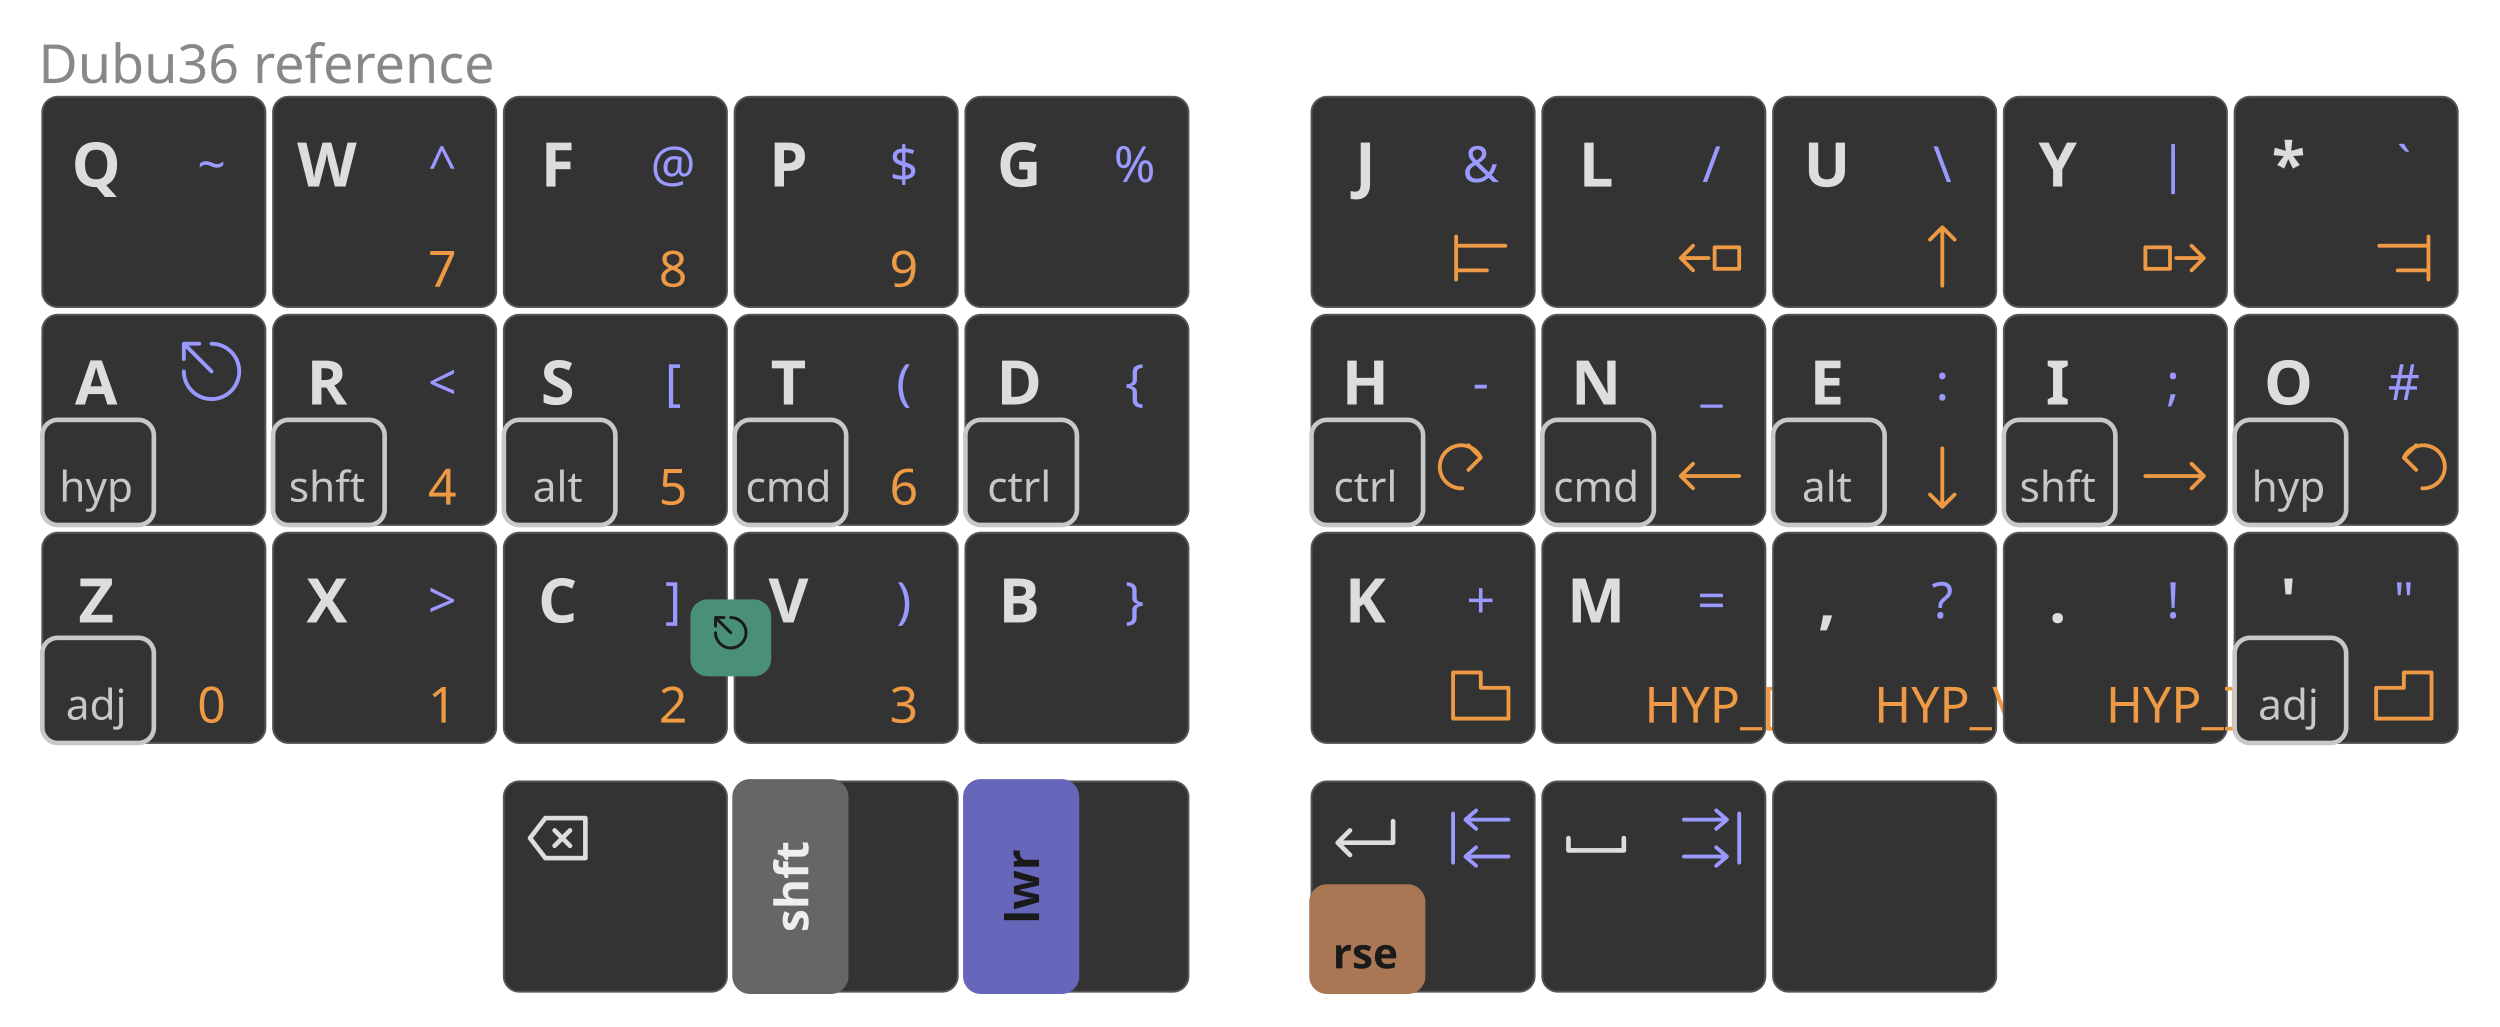
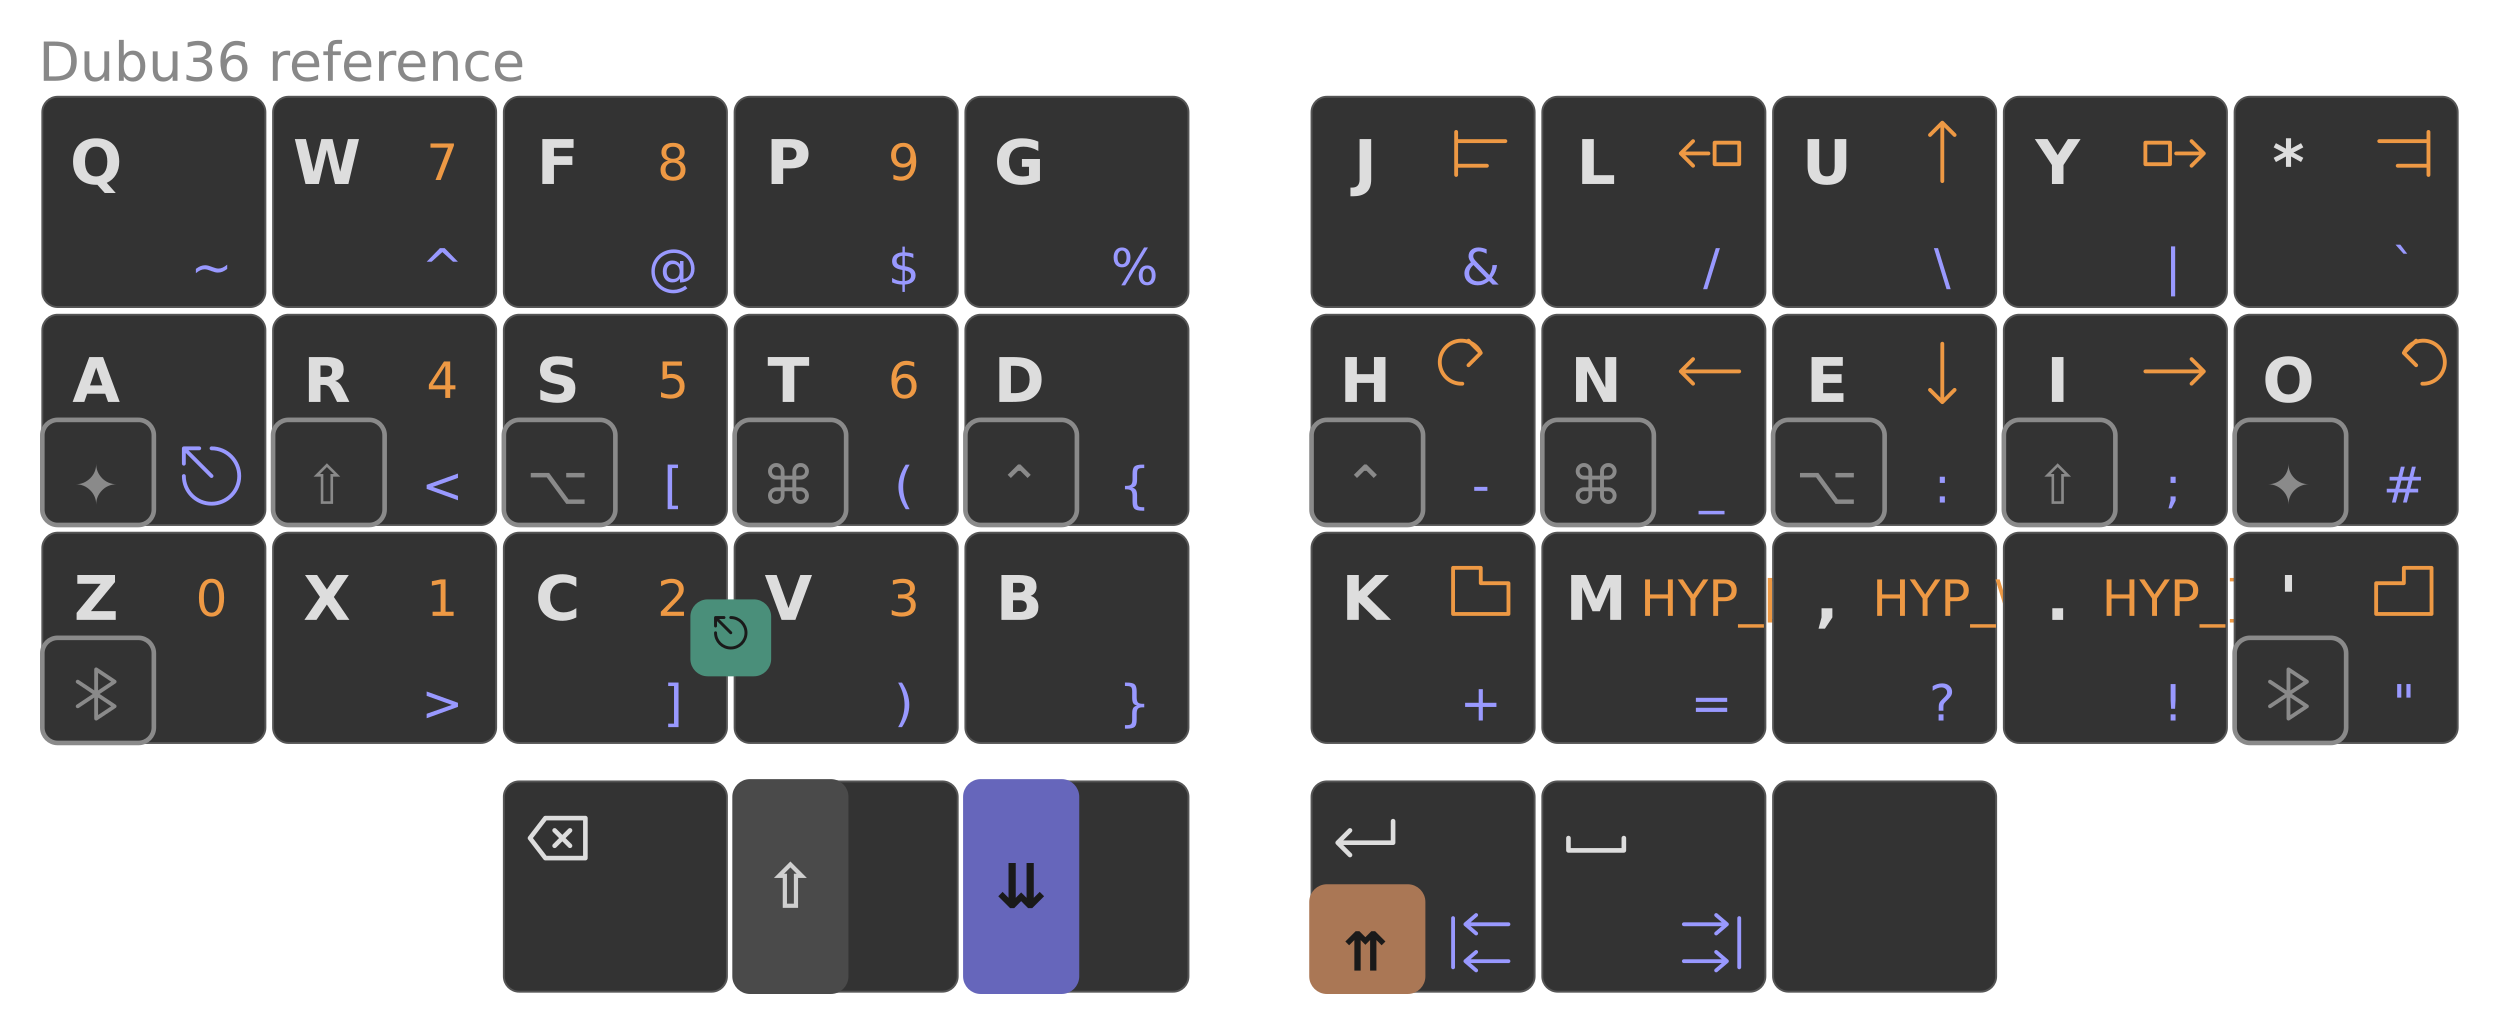
<svg xmlns="http://www.w3.org/2000/svg" class="keymap" width="650" height="267" viewBox="-10 -24 650.0 266.68">
-   <style>svg.keymap { background: #1e1e2e; font-family: sans-serif; }
+   <style>/* Cairo has no font fallback; DejaVu Sans has ⌘ ⌥ ⌃ ⇧ ✦ ⇊ ⇈. */
+     svg.keymap { background: #1e1e2e;
+                  font-family: "DejaVu Sans", "Segoe UI Symbol",
+                               "Apple Symbols", sans-serif; }
    rect.keycap { fill: #333333; stroke: #555555; stroke-width: 0.5px; }
    text { fill: #c8c8c8; text-anchor: middle; dominant-baseline: central; }
    text.base { font-size: 16px; font-weight: 600; fill: #dddddd; }
    text.hold { font-size: 11px; }
    text.sym { font-size: 13px; fill: #9999ff; }
    text.num { font-size: 13px; fill: #ee9944; }
    text.oneshot { font-size: 12px; font-weight: 600; }
    use.glyph { fill: none; stroke: #c8c8c8; stroke-width: 2.5px;
                stroke-linecap: round; stroke-linejoin: round; }
    use.glyph.base { stroke: #dddddd; stroke-width: 3px; }
    use.glyph.sym { stroke: #9999ff; }
    use.glyph.num { stroke: #ee9944; }
+     use.glyph.hold.tap-preferred.mod { stroke: #8a8a8a; }
+     use.glyph.hold.hold-preferred.mod, use.glyph.oneshot.mod { stroke: #d0d0d0; }
+     use.glyph.hold.hold-preferred.sym, use.glyph.oneshot.sym,
+     use.glyph.hold.hold-preferred.nav, use.glyph.oneshot.nav { stroke: #1a1a1a; }
+     use.glyph.hold.tap-preferred.sym { stroke: #9999ff; }
+     use.glyph.hold.tap-preferred.nav { stroke: #ee9944; }
    rect.hold-box { stroke-width: 1.2px; }
-     rect.hold-box.tap-preferred.mod { fill: none; stroke: #c8c8c8; }
+     rect.hold-box.tap-preferred.mod { fill: none; stroke: #8a8a8a; }
    rect.hold-box.tap-preferred.sym { fill: none; stroke: #9999ff; }
    rect.hold-box.tap-preferred.nav { fill: none; stroke: #ee9944; }
-     rect.hold-box.hold-preferred.mod { fill: #666666; stroke: #666666; }
+     rect.hold-box.hold-preferred.mod { fill: #4a4a4a; stroke: #4a4a4a; }
    rect.hold-box.hold-preferred.sym { fill: #6666bb; stroke: #6666bb; }
    rect.hold-box.hold-preferred.nav { fill: #aa7755; stroke: #aa7755; }
-     rect.hold-box.oneshot.mod { fill: #666666; stroke: #666666; }
+     rect.hold-box.oneshot.mod { fill: #4a4a4a; stroke: #4a4a4a; }
    rect.hold-box.oneshot.sym { fill: #6666bb; stroke: #6666bb; }
    rect.hold-box.oneshot.nav { fill: #aa7755; stroke: #aa7755; }
-     text.hold.hold-preferred.mod, text.oneshot.mod { fill: #eeeeee; font-weight: 700; }
+     text.hold.hold-preferred.mod, text.oneshot.mod { fill: #d0d0d0; font-weight: 700; }
    text.hold.hold-preferred.sym, text.oneshot.sym,
    text.hold.hold-preferred.nav, text.oneshot.nav { fill: #1a1a1a; font-weight: 700; }
-     text.hold.tap-preferred { fill: #c8c8c8; }
+     text.hold.tap-preferred { fill: #8a8a8a; }
+     text.hold.symbol { font-size: 14px; }
+     text.oneshot.symbol { font-size: 16px; }
    text.title { font-size: 14px; fill: #888888; text-anchor: start; }
    rect.combo-badge { fill: #4a8f7a; stroke: #4a8f7a; }
    use.glyph.combo { stroke: #1a1a1a; stroke-width: 3.5px; }
    text.combo { font-size: 9px; font-weight: 700; fill: #1a1a1a; }</style>
  <defs>
    <path id="glyph_backspace" class="symbol" transform="scale(0.4) translate(-24,-30)" d="M22,19l10,10 M22,29l10-10 M6,24l10,13h26v-26h-26z" />
    <path id="glyph_delete-word" class="symbol" transform="scale(0.4) translate(-24,-30)" d="M22,19l10,10 M22,29l10-10 M6,24l10,13h26v-26h-26z M6,17l-6,7,6,7" />
    <path id="glyph_return" class="symbol" transform="scale(0.4) translate(-24,-30)" d="M42,13V27H6 m8-8l-8,8l8,8" />
    <path id="glyph_space" class="symbol" transform="scale(0.4) translate(-24,-30)" d="M42,24V32H6V24" />
    <path id="glyph_escape" class="symbol" transform="scale(0.4) translate(-24,-30)" d="M24,24l-18-18 m0,10v-10h10 M24,6A18,18,0,1,1,6,24" />
    <path id="glyph_up" class="symbol" transform="scale(0.4) translate(-24,-30)" d="M24,42v-36 m-8,6l8-8l8,8" />
    <path id="glyph_down" class="symbol" transform="scale(0.4) translate(-24,-30)" d="M24,6v36 m-8,-6l8,8l8-8" />
    <path id="glyph_left" class="symbol" transform="scale(0.4) translate(-24,-30)" d="M42,24h-36 m6-8l-8,8l8,8" />
    <path id="glyph_right" class="symbol" transform="scale(0.4) translate(-24,-30)" d="M6,24h36 m-6-8l8,8l-8,8" />
    <path id="glyph_tab" class="symbol" transform="scale(0.4) translate(-24,-30)" d="M6,12H32m-5-6l7,6l-7,6 M6,36H32m-5-6l7,6l-7,6 M42,8v32" />
    <path id="glyph_btab" class="symbol" transform="scale(0.4) translate(-24,-30)" d="M42,12H16m5-6l-7,6l7,6 M42,36H16m5-6l-7,6l7,6 M6,8v32" />
    <path id="glyph_home" class="symbol" transform="scale(0.4) translate(-24,-30)" d="M8,10v28 M8,16h32 M8,32h20" />
    <path id="glyph_end" class="symbol" transform="scale(0.4) translate(-24,-30)" d="M40,10v28 M8,16h32 M20,32h20" />
    <path id="glyph_word-left" class="symbol" transform="scale(0.4) translate(-24,-30)" d="M22,24h-16m6-8l-8,8l8,8 M26,17h16v14h-16z" />
    <path id="glyph_word-right" class="symbol" transform="scale(0.4) translate(-24,-30)" d="M6,17h16v14h-16z M26,24h16m-6-8l8,8l-8,8" />
    <path id="glyph_hist-back" class="symbol" transform="scale(0.4) translate(-24,-30)" d="M36,32A14,14 0 1 0 24,12m8-8l-8,8l8,8" />
    <path id="glyph_hist-fwd" class="symbol" transform="scale(0.4) translate(-24,-30)" d="M12,32A14,14 0 1 1 24,12m-8-8l8,8l-8,8" />
    <path id="glyph_app-tab-prev" class="symbol" transform="scale(0.4) translate(-24,-30)" d="M6,10h18v10h18v20H6z" />
    <path id="glyph_app-tab-next" class="symbol" transform="scale(0.4) translate(-24,-30)" d="M6,20h18v-10h18v30H6z" />
+     <path id="glyph_bluetooth" class="symbol" transform="scale(0.4) translate(-24,-30)" d="M12,16 L36,32 L24,40 L24,8 L36,16 L12,32" />
  </defs>
  <text class="title" x="0" y="-8">Dubu36 reference</text>
  <g transform="translate(0.00,0.00)">
    <rect class="keycap" x="1.0" y="1.0" width="58.0" height="54.67" rx="4.0" ry="4.0" />
    <text class="base" x="15.0" y="18.134">Q</text>
-     <text class="sym" x="45.0" y="18.134">~</text>
+     <text class="sym" x="45.0" y="45.336">~</text>
  </g>
  <g transform="translate(60.00,0.00)">
    <rect class="keycap" x="1.0" y="1.0" width="58.0" height="54.67" rx="4.0" ry="4.0" />
    <text class="base" x="15.0" y="18.134">W</text>
-     <text class="sym" x="45.0" y="18.134">^</text>
-     <text class="num" x="45.0" y="45.336">7</text>
+     <text class="num" x="45.0" y="18.134">7</text>
+     <text class="sym" x="45.0" y="45.336">^</text>
  </g>
  <g transform="translate(120.00,0.00)">
    <rect class="keycap" x="1.0" y="1.0" width="58.0" height="54.67" rx="4.0" ry="4.0" />
    <text class="base" x="15.0" y="18.134">F</text>
-     <text class="sym" x="45.0" y="18.134">@</text>
-     <text class="num" x="45.0" y="45.336">8</text>
+     <text class="num" x="45.0" y="18.134">8</text>
+     <text class="sym" x="45.0" y="45.336">@</text>
  </g>
  <g transform="translate(180.00,0.00)">
    <rect class="keycap" x="1.0" y="1.0" width="58.0" height="54.67" rx="4.0" ry="4.0" />
    <text class="base" x="15.0" y="18.134">P</text>
-     <text class="sym" x="45.0" y="18.134">$</text>
-     <text class="num" x="45.0" y="45.336">9</text>
+     <text class="num" x="45.0" y="18.134">9</text>
+     <text class="sym" x="45.0" y="45.336">$</text>
  </g>
  <g transform="translate(240.00,0.00)">
    <rect class="keycap" x="1.0" y="1.0" width="58.0" height="54.67" rx="4.0" ry="4.0" />
    <text class="base" x="15.0" y="18.134">G</text>
-     <text class="sym" x="45.0" y="18.134">%</text>
+     <text class="sym" x="45.0" y="45.336">%</text>
  </g>
  <g transform="translate(330.00,0.00)">
    <rect class="keycap" x="1.0" y="1.0" width="58.0" height="54.67" rx="4.0" ry="4.0" />
    <text class="base" x="15.0" y="18.134">J</text>
-     <text class="sym" x="45.0" y="18.134">&amp;</text>
-     <use class="glyph num" href="#glyph_home" x="45.0" y="45.336" />
+     <use class="glyph num" href="#glyph_home" x="45.0" y="18.134" />
+     <text class="sym" x="45.0" y="45.336">&amp;</text>
  </g>
  <g transform="translate(390.00,0.00)">
    <rect class="keycap" x="1.0" y="1.0" width="58.0" height="54.67" rx="4.0" ry="4.0" />
    <text class="base" x="15.0" y="18.134">L</text>
-     <text class="sym" x="45.0" y="18.134">/</text>
-     <use class="glyph num" href="#glyph_word-left" x="45.0" y="45.336" />
+     <use class="glyph num" href="#glyph_word-left" x="45.0" y="18.134" />
+     <text class="sym" x="45.0" y="45.336">/</text>
  </g>
  <g transform="translate(450.00,0.00)">
    <rect class="keycap" x="1.0" y="1.0" width="58.0" height="54.67" rx="4.0" ry="4.0" />
    <text class="base" x="15.0" y="18.134">U</text>
-     <text class="sym" x="45.0" y="18.134">\</text>
-     <use class="glyph num" href="#glyph_up" x="45.0" y="45.336" />
+     <use class="glyph num" href="#glyph_up" x="45.0" y="18.134" />
+     <text class="sym" x="45.0" y="45.336">\</text>
  </g>
  <g transform="translate(510.00,0.00)">
    <rect class="keycap" x="1.0" y="1.0" width="58.0" height="54.67" rx="4.0" ry="4.0" />
    <text class="base" x="15.0" y="18.134">Y</text>
-     <text class="sym" x="45.0" y="18.134">|</text>
-     <use class="glyph num" href="#glyph_word-right" x="45.0" y="45.336" />
+     <use class="glyph num" href="#glyph_word-right" x="45.0" y="18.134" />
+     <text class="sym" x="45.0" y="45.336">|</text>
  </g>
  <g transform="translate(570.00,0.00)">
    <rect class="keycap" x="1.0" y="1.0" width="58.0" height="54.67" rx="4.0" ry="4.0" />
    <text class="base" x="15.0" y="18.134">*</text>
-     <text class="sym" x="45.0" y="18.134">`</text>
-     <use class="glyph num" href="#glyph_end" x="45.0" y="45.336" />
+     <use class="glyph num" href="#glyph_end" x="45.0" y="18.134" />
+     <text class="sym" x="45.0" y="45.336">`</text>
  </g>
  <g transform="translate(0.00,56.67)">
    <rect class="keycap" x="1.0" y="1.0" width="58.0" height="54.67" rx="4.0" ry="4.0" />
    <rect class="hold-box tap-preferred mod" x="1.0" y="28.335" width="29.0" height="27.335" rx="4.0" ry="4.0" />
    <text class="base" x="15.0" y="18.134">A</text>
-     <text class="hold tap-preferred mod" x="15.0" y="45.336">hyp</text>
-     <use class="glyph sym" href="#glyph_escape" x="45.0" y="18.134" />
+     <text class="hold tap-preferred mod symbol" x="15.0" y="45.336">✦</text>
+     <use class="glyph sym" href="#glyph_escape" x="45.0" y="45.336" />
  </g>
  <g transform="translate(60.00,56.67)">
    <rect class="keycap" x="1.0" y="1.0" width="58.0" height="54.67" rx="4.0" ry="4.0" />
    <rect class="hold-box tap-preferred mod" x="1.0" y="28.335" width="29.0" height="27.335" rx="4.0" ry="4.0" />
    <text class="base" x="15.0" y="18.134">R</text>
-     <text class="hold tap-preferred mod" x="15.0" y="45.336">shft</text>
-     <text class="sym" x="45.0" y="18.134">&lt;</text>
-     <text class="num" x="45.0" y="45.336">4</text>
+     <text class="hold tap-preferred mod symbol" x="15.0" y="45.336">⇧</text>
+     <text class="num" x="45.0" y="18.134">4</text>
+     <text class="sym" x="45.0" y="45.336">&lt;</text>
  </g>
  <g transform="translate(120.00,56.67)">
    <rect class="keycap" x="1.0" y="1.0" width="58.0" height="54.67" rx="4.0" ry="4.0" />
    <rect class="hold-box tap-preferred mod" x="1.0" y="28.335" width="29.0" height="27.335" rx="4.0" ry="4.0" />
    <text class="base" x="15.0" y="18.134">S</text>
-     <text class="hold tap-preferred mod" x="15.0" y="45.336">alt</text>
-     <text class="sym" x="45.0" y="18.134">[</text>
-     <text class="num" x="45.0" y="45.336">5</text>
+     <text class="hold tap-preferred mod symbol" x="15.0" y="45.336">⌥</text>
+     <text class="num" x="45.0" y="18.134">5</text>
+     <text class="sym" x="45.0" y="45.336">[</text>
  </g>
  <g transform="translate(180.00,56.67)">
    <rect class="keycap" x="1.0" y="1.0" width="58.0" height="54.67" rx="4.0" ry="4.0" />
    <rect class="hold-box tap-preferred mod" x="1.0" y="28.335" width="29.0" height="27.335" rx="4.0" ry="4.0" />
    <text class="base" x="15.0" y="18.134">T</text>
-     <text class="hold tap-preferred mod" x="15.0" y="45.336">cmd</text>
-     <text class="sym" x="45.0" y="18.134">(</text>
-     <text class="num" x="45.0" y="45.336">6</text>
+     <text class="hold tap-preferred mod symbol" x="15.0" y="45.336">⌘</text>
+     <text class="num" x="45.0" y="18.134">6</text>
+     <text class="sym" x="45.0" y="45.336">(</text>
  </g>
  <g transform="translate(240.00,56.67)">
    <rect class="keycap" x="1.0" y="1.0" width="58.0" height="54.67" rx="4.0" ry="4.0" />
    <rect class="hold-box tap-preferred mod" x="1.0" y="28.335" width="29.0" height="27.335" rx="4.0" ry="4.0" />
    <text class="base" x="15.0" y="18.134">D</text>
-     <text class="hold tap-preferred mod" x="15.0" y="45.336">ctrl</text>
-     <text class="sym" x="45.0" y="18.134">{</text>
+     <text class="hold tap-preferred mod symbol" x="15.0" y="45.336">⌃</text>
+     <text class="sym" x="45.0" y="45.336">{</text>
  </g>
  <g transform="translate(330.00,56.67)">
    <rect class="keycap" x="1.0" y="1.0" width="58.0" height="54.67" rx="4.0" ry="4.0" />
    <rect class="hold-box tap-preferred mod" x="1.0" y="28.335" width="29.0" height="27.335" rx="4.0" ry="4.0" />
    <text class="base" x="15.0" y="18.134">H</text>
-     <text class="hold tap-preferred mod" x="15.0" y="45.336">ctrl</text>
-     <text class="sym" x="45.0" y="18.134">-</text>
-     <use class="glyph num" href="#glyph_hist-fwd" x="45.0" y="45.336" />
+     <text class="hold tap-preferred mod symbol" x="15.0" y="45.336">⌃</text>
+     <use class="glyph num" href="#glyph_hist-fwd" x="45.0" y="18.134" />
+     <text class="sym" x="45.0" y="45.336">-</text>
  </g>
  <g transform="translate(390.00,56.67)">
    <rect class="keycap" x="1.0" y="1.0" width="58.0" height="54.67" rx="4.0" ry="4.0" />
    <rect class="hold-box tap-preferred mod" x="1.0" y="28.335" width="29.0" height="27.335" rx="4.0" ry="4.0" />
    <text class="base" x="15.0" y="18.134">N</text>
-     <text class="hold tap-preferred mod" x="15.0" y="45.336">cmd</text>
-     <text class="sym" x="45.0" y="18.134">_</text>
-     <use class="glyph num" href="#glyph_left" x="45.0" y="45.336" />
+     <text class="hold tap-preferred mod symbol" x="15.0" y="45.336">⌘</text>
+     <use class="glyph num" href="#glyph_left" x="45.0" y="18.134" />
+     <text class="sym" x="45.0" y="45.336">_</text>
  </g>
  <g transform="translate(450.00,56.67)">
    <rect class="keycap" x="1.0" y="1.0" width="58.0" height="54.67" rx="4.0" ry="4.0" />
    <rect class="hold-box tap-preferred mod" x="1.0" y="28.335" width="29.0" height="27.335" rx="4.0" ry="4.0" />
    <text class="base" x="15.0" y="18.134">E</text>
-     <text class="hold tap-preferred mod" x="15.0" y="45.336">alt</text>
-     <text class="sym" x="45.0" y="18.134">:</text>
-     <use class="glyph num" href="#glyph_down" x="45.0" y="45.336" />
+     <text class="hold tap-preferred mod symbol" x="15.0" y="45.336">⌥</text>
+     <use class="glyph num" href="#glyph_down" x="45.0" y="18.134" />
+     <text class="sym" x="45.0" y="45.336">:</text>
  </g>
  <g transform="translate(510.00,56.67)">
    <rect class="keycap" x="1.0" y="1.0" width="58.0" height="54.67" rx="4.0" ry="4.0" />
    <rect class="hold-box tap-preferred mod" x="1.0" y="28.335" width="29.0" height="27.335" rx="4.0" ry="4.0" />
    <text class="base" x="15.0" y="18.134">I</text>
-     <text class="hold tap-preferred mod" x="15.0" y="45.336">shft</text>
-     <text class="sym" x="45.0" y="18.134">;</text>
-     <use class="glyph num" href="#glyph_right" x="45.0" y="45.336" />
+     <text class="hold tap-preferred mod symbol" x="15.0" y="45.336">⇧</text>
+     <use class="glyph num" href="#glyph_right" x="45.0" y="18.134" />
+     <text class="sym" x="45.0" y="45.336">;</text>
  </g>
  <g transform="translate(570.00,56.67)">
    <rect class="keycap" x="1.0" y="1.0" width="58.0" height="54.67" rx="4.0" ry="4.0" />
    <rect class="hold-box tap-preferred mod" x="1.0" y="28.335" width="29.0" height="27.335" rx="4.0" ry="4.0" />
    <text class="base" x="15.0" y="18.134">O</text>
-     <text class="hold tap-preferred mod" x="15.0" y="45.336">hyp</text>
-     <text class="sym" x="45.0" y="18.134">#</text>
-     <use class="glyph num" href="#glyph_hist-back" x="45.0" y="45.336" />
+     <text class="hold tap-preferred mod symbol" x="15.0" y="45.336">✦</text>
+     <use class="glyph num" href="#glyph_hist-back" x="45.0" y="18.134" />
+     <text class="sym" x="45.0" y="45.336">#</text>
  </g>
  <g transform="translate(0.00,113.34)">
    <rect class="keycap" x="1.0" y="1.0" width="58.0" height="54.67" rx="4.0" ry="4.0" />
    <rect class="hold-box tap-preferred mod" x="1.0" y="28.335" width="29.0" height="27.335" rx="4.0" ry="4.0" />
    <text class="base" x="15.0" y="18.134">Z</text>
-     <text class="hold tap-preferred mod" x="15.0" y="45.336">adj</text>
-     <text class="num" x="45.0" y="45.336">0</text>
+     <use class="glyph hold tap-preferred mod" href="#glyph_bluetooth" x="15.0" y="45.336" />
+     <text class="num" x="45.0" y="18.134">0</text>
  </g>
  <g transform="translate(60.00,113.34)">
    <rect class="keycap" x="1.0" y="1.0" width="58.0" height="54.67" rx="4.0" ry="4.0" />
    <text class="base" x="15.0" y="18.134">X</text>
-     <text class="sym" x="45.0" y="18.134">&gt;</text>
-     <text class="num" x="45.0" y="45.336">1</text>
+     <text class="num" x="45.0" y="18.134">1</text>
+     <text class="sym" x="45.0" y="45.336">&gt;</text>
  </g>
  <g transform="translate(120.00,113.34)">
    <rect class="keycap" x="1.0" y="1.0" width="58.0" height="54.67" rx="4.0" ry="4.0" />
    <text class="base" x="15.0" y="18.134">C</text>
-     <text class="sym" x="45.0" y="18.134">]</text>
-     <text class="num" x="45.0" y="45.336">2</text>
+     <text class="num" x="45.0" y="18.134">2</text>
+     <text class="sym" x="45.0" y="45.336">]</text>
  </g>
  <g transform="translate(180.00,113.34)">
    <rect class="keycap" x="1.0" y="1.0" width="58.0" height="54.67" rx="4.0" ry="4.0" />
    <text class="base" x="15.0" y="18.134">V</text>
-     <text class="sym" x="45.0" y="18.134">)</text>
-     <text class="num" x="45.0" y="45.336">3</text>
+     <text class="num" x="45.0" y="18.134">3</text>
+     <text class="sym" x="45.0" y="45.336">)</text>
  </g>
  <g transform="translate(240.00,113.34)">
    <rect class="keycap" x="1.0" y="1.0" width="58.0" height="54.67" rx="4.0" ry="4.0" />
    <text class="base" x="15.0" y="18.134">B</text>
-     <text class="sym" x="45.0" y="18.134">}</text>
+     <text class="sym" x="45.0" y="45.336">}</text>
  </g>
  <g transform="translate(330.00,113.34)">
    <rect class="keycap" x="1.0" y="1.0" width="58.0" height="54.67" rx="4.0" ry="4.0" />
    <text class="base" x="15.0" y="18.134">K</text>
-     <text class="sym" x="45.0" y="18.134">+</text>
-     <use class="glyph num" href="#glyph_app-tab-prev" x="45.0" y="45.336" />
+     <use class="glyph num" href="#glyph_app-tab-prev" x="45.0" y="18.134" />
+     <text class="sym" x="45.0" y="45.336">+</text>
  </g>
  <g transform="translate(390.00,113.34)">
    <rect class="keycap" x="1.0" y="1.0" width="58.0" height="54.67" rx="4.0" ry="4.0" />
    <text class="base" x="15.0" y="18.134">M</text>
-     <text class="sym" x="45.0" y="18.134">=</text>
-     <text class="num" x="45.0" y="45.336">HYP_[</text>
+     <text class="num" x="45.0" y="18.134">HYP_[</text>
+     <text class="sym" x="45.0" y="45.336">=</text>
  </g>
  <g transform="translate(450.00,113.34)">
    <rect class="keycap" x="1.0" y="1.0" width="58.0" height="54.67" rx="4.0" ry="4.0" />
    <text class="base" x="15.0" y="18.134">,</text>
-     <text class="sym" x="45.0" y="18.134">?</text>
-     <text class="num" x="45.0" y="45.336">HYP_\</text>
+     <text class="num" x="45.0" y="18.134">HYP_\</text>
+     <text class="sym" x="45.0" y="45.336">?</text>
  </g>
  <g transform="translate(510.00,113.34)">
    <rect class="keycap" x="1.0" y="1.0" width="58.0" height="54.67" rx="4.0" ry="4.0" />
    <text class="base" x="15.0" y="18.134">.</text>
-     <text class="sym" x="45.0" y="18.134">!</text>
-     <text class="num" x="45.0" y="45.336">HYP_]</text>
+     <text class="num" x="45.0" y="18.134">HYP_]</text>
+     <text class="sym" x="45.0" y="45.336">!</text>
  </g>
  <g transform="translate(570.00,113.34)">
    <rect class="keycap" x="1.0" y="1.0" width="58.0" height="54.67" rx="4.0" ry="4.0" />
    <rect class="hold-box tap-preferred mod" x="1.0" y="28.335" width="29.0" height="27.335" rx="4.0" ry="4.0" />
    <text class="base" x="15.0" y="18.134">'</text>
-     <text class="hold tap-preferred mod" x="15.0" y="45.336">adj</text>
-     <text class="sym" x="45.0" y="18.134">"</text>
-     <use class="glyph num" href="#glyph_app-tab-next" x="45.0" y="45.336" />
+     <use class="glyph hold tap-preferred mod" href="#glyph_bluetooth" x="15.0" y="45.336" />
+     <use class="glyph num" href="#glyph_app-tab-next" x="45.0" y="18.134" />
+     <text class="sym" x="45.0" y="45.336">"</text>
  </g>
  <g transform="translate(120.00,178.01)">
    <rect class="keycap" x="1.0" y="1.0" width="58.0" height="54.67" rx="4.0" ry="4.0" />
    <use class="glyph base" href="#glyph_backspace" x="15.0" y="18.134" />
  </g>
  <g transform="translate(180.00,178.01)">
    <rect class="keycap" x="1.0" y="1.0" width="58.0" height="54.67" rx="4.0" ry="4.0" />
    <rect class="hold-box oneshot mod" x="1.0" y="1.0" width="29.0" height="54.67" rx="4.0" ry="4.0" />
-     <text class="oneshot mod" transform="translate(15.5,28.335) rotate(-90)">shft</text>
+     <text class="oneshot symbol mod" x="15.5" y="28.335">⇧</text>
  </g>
  <g transform="translate(240.00,178.01)">
    <rect class="keycap" x="1.0" y="1.0" width="58.0" height="54.67" rx="4.0" ry="4.0" />
    <rect class="hold-box oneshot sym" x="1.0" y="1.0" width="29.0" height="54.67" rx="4.0" ry="4.0" />
-     <text class="oneshot sym" transform="translate(15.5,28.335) rotate(-90)">lwr</text>
+     <text class="oneshot symbol sym" x="15.5" y="28.335">⇊</text>
  </g>
  <g transform="translate(330.00,178.01)">
    <rect class="keycap" x="1.0" y="1.0" width="58.0" height="54.67" rx="4.0" ry="4.0" />
    <rect class="hold-box hold-preferred nav" x="1.0" y="28.335" width="29.0" height="27.335" rx="4.0" ry="4.0" />
    <use class="glyph base" href="#glyph_return" x="15.0" y="18.134" />
-     <text class="hold hold-preferred nav" x="15.0" y="45.336">rse</text>
-     <use class="glyph sym" href="#glyph_btab" x="45.0" y="18.134" />
+     <text class="hold hold-preferred nav symbol" x="15.0" y="45.336">⇈</text>
+     <use class="glyph sym" href="#glyph_btab" x="45.0" y="45.336" />
  </g>
  <g transform="translate(390.00,178.01)">
    <rect class="keycap" x="1.0" y="1.0" width="58.0" height="54.67" rx="4.0" ry="4.0" />
    <use class="glyph base" href="#glyph_space" x="15.0" y="18.134" />
-     <use class="glyph sym" href="#glyph_tab" x="45.0" y="18.134" />
+     <use class="glyph sym" href="#glyph_tab" x="45.0" y="45.336" />
  </g>
  <g transform="translate(450.00,178.01)">
    <rect class="keycap" x="1.0" y="1.0" width="58.0" height="54.67" rx="4.0" ry="4.0" />
  </g>
  <g class="combo" transform="translate(180.00,141.68)">
    <rect class="combo-badge" x="-10.0" y="-9.5" width="20.0" height="19.0" rx="4.0" ry="4.0" />
    <g transform="scale(0.55)">
      <use class="glyph combo" href="#glyph_escape" />
    </g>
  </g>
</svg>
